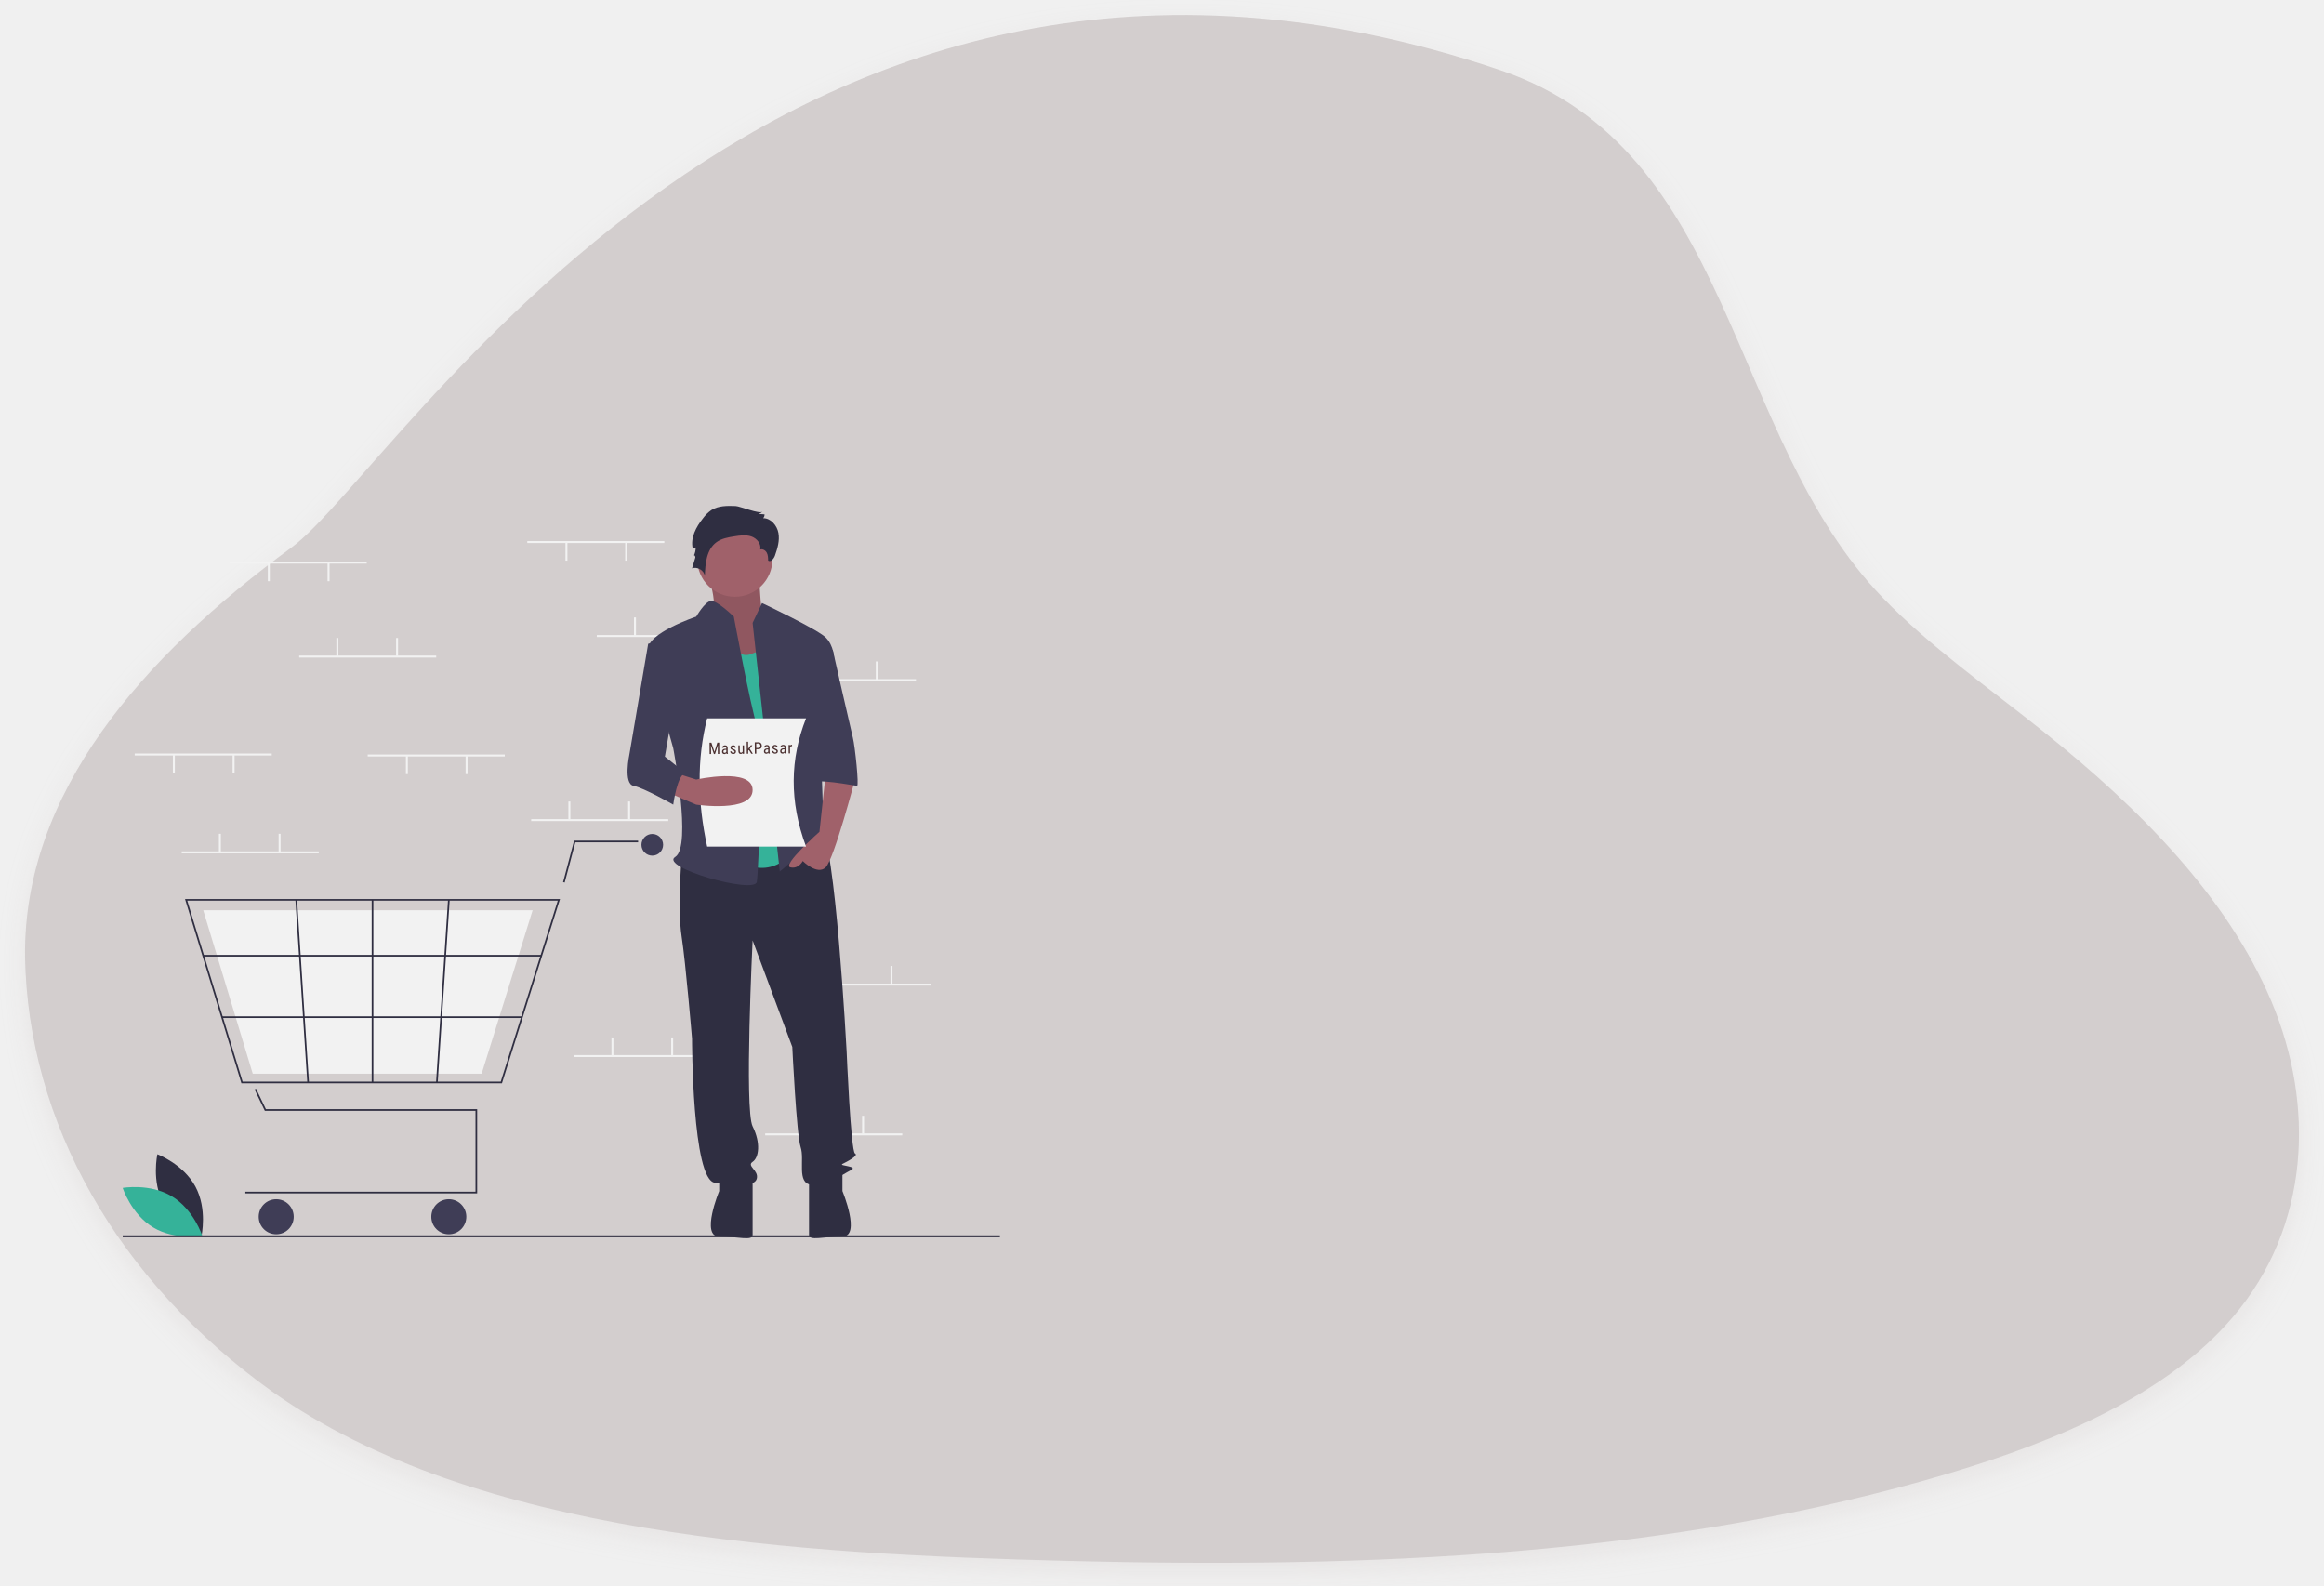
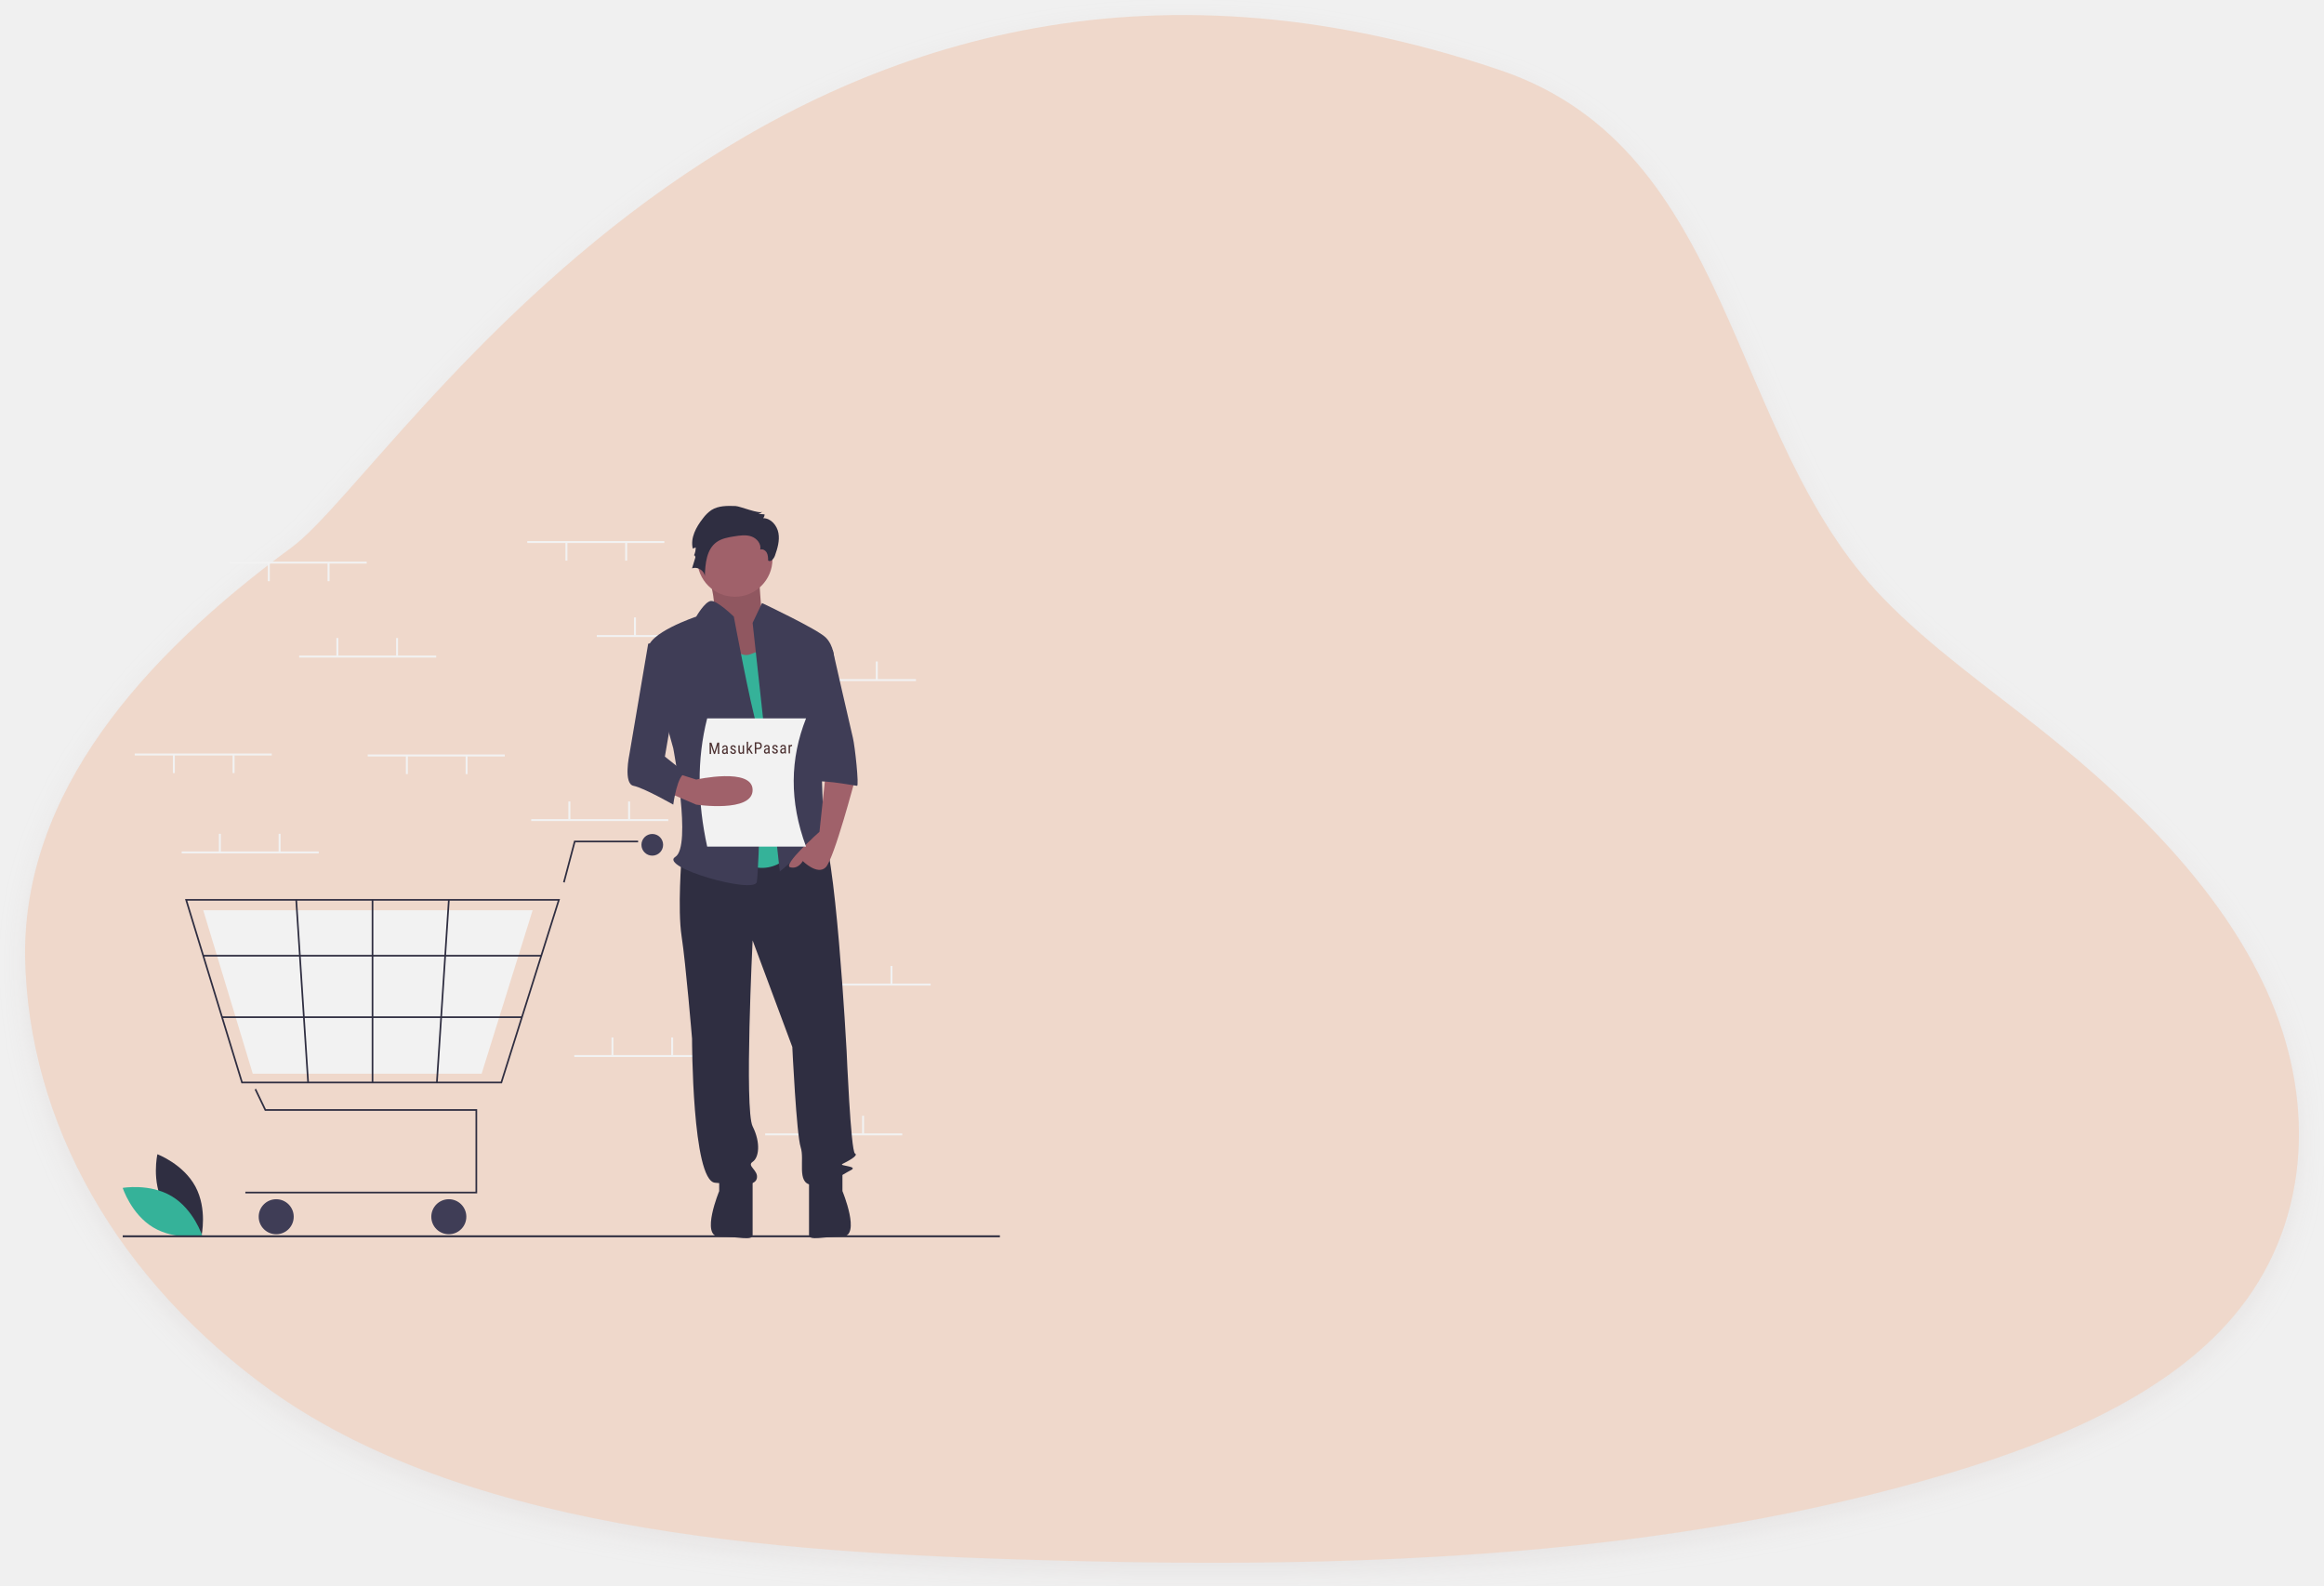
<svg xmlns="http://www.w3.org/2000/svg" width="928" height="633" viewBox="0 0 928 633" fill="none">
  <g opacity="0.18" filter="url(#filter0_d)">
-     <path d="M108.574 555.544C78.098 533.657 53.608 506.953 36.644 477.113C19.681 447.272 10.612 414.942 10.009 382.157C9.256 316.72 56.423 262.641 116.545 218.508C159.362 186.938 311.09 -69.592 599.121 28.036C693.172 59.926 689.222 174.092 751.954 238.832C770.764 258.29 794.112 274.621 815.885 292.044C854.563 322.917 889.433 358.272 906.95 399.75C924.467 441.227 922.421 489.674 891.667 525.82C865.45 556.636 822.092 575.152 778.523 588.187C667.073 621.508 545.606 626.236 426.749 623.241C318.285 620.51 189.905 613.239 108.574 555.544Z" fill="#4B3030" />
+     <path d="M108.574 555.544C78.098 533.657 53.608 506.953 36.644 477.113C19.681 447.272 10.612 414.942 10.009 382.157C9.256 316.72 56.423 262.641 116.545 218.508C159.362 186.938 311.09 -69.592 599.121 28.036C693.172 59.926 689.222 174.092 751.954 238.832C770.764 258.29 794.112 274.621 815.885 292.044C854.563 322.917 889.433 358.272 906.95 399.75C924.467 441.227 922.421 489.674 891.667 525.82C865.45 556.636 822.092 575.152 778.523 588.187C667.073 621.508 545.606 626.236 426.749 623.241C318.285 620.51 189.905 613.239 108.574 555.544Z" fill="#E96C24" />
  </g>
  <g clip-path="url(#clip0)">
-     <path d="M65.276 480.629C70.134 489.64 80.446 493.508 80.446 493.508C80.446 493.508 82.88 482.767 78.022 473.756C73.163 464.746 62.851 460.878 62.851 460.878C62.851 460.878 60.417 471.619 65.276 480.629Z" fill="#2F2E41" />
+     <path d="M65.276 480.629C70.134 489.64 80.446 493.508 80.446 493.508C80.446 493.508 82.88 482.767 78.022 473.756C73.163 464.746 62.852 460.878 62.852 460.878C62.852 460.878 60.417 471.619 65.276 480.629Z" fill="#2F2E41" />
    <path d="M68.615 477.665C77.387 482.942 80.766 493.425 80.766 493.425C80.766 493.425 69.922 495.351 61.15 490.073C52.378 484.796 49 474.314 49 474.314C49 474.314 59.844 472.388 68.615 477.665Z" fill="#35B299" />
    <path d="M265.281 216.037H210.551V216.819H265.281V216.037Z" fill="#F2F2F2" />
    <path d="M250.425 216.624H249.644V223.856H250.425V216.624Z" fill="#F2F2F2" />
    <path d="M226.579 216.624H225.797V223.856H226.579V216.624Z" fill="#F2F2F2" />
    <path d="M293.036 253.566H238.306V254.348H293.036V253.566Z" fill="#F2F2F2" />
    <path d="M253.943 246.53H253.162V253.762H253.943V246.53Z" fill="#F2F2F2" />
    <path d="M277.79 246.53H277.008V253.762H277.79V246.53Z" fill="#F2F2F2" />
    <path d="M365.749 271.158H311.019V271.94H365.749V271.158Z" fill="#F2F2F2" />
    <path d="M326.656 264.122H325.875V271.354H326.656V264.122Z" fill="#F2F2F2" />
    <path d="M350.503 264.122H349.721V271.354H350.503V264.122Z" fill="#F2F2F2" />
    <path d="M360.276 452.549H305.546V453.331H360.276V452.549Z" fill="#F2F2F2" />
    <path d="M321.183 445.512H320.401V452.744H321.183V445.512Z" fill="#F2F2F2" />
    <path d="M345.03 445.512H344.248V452.744H345.03V445.512Z" fill="#F2F2F2" />
    <path d="M266.844 327.061H212.114V327.843H266.844V327.061Z" fill="#F2F2F2" />
    <path d="M227.752 320.024H226.97V327.256H227.752V320.024Z" fill="#F2F2F2" />
    <path d="M251.598 320.024H250.816V327.256H251.598V320.024Z" fill="#F2F2F2" />
    <path d="M284.045 421.274H229.315V422.056H284.045V421.274Z" fill="#F2F2F2" />
    <path d="M244.952 414.238H244.17V421.47H244.952V414.238Z" fill="#F2F2F2" />
    <path d="M268.799 414.238H268.017V421.47H268.799V414.238Z" fill="#F2F2F2" />
    <path d="M371.613 392.737H316.883V393.519H371.613V392.737Z" fill="#F2F2F2" />
    <path d="M332.521 385.7H331.739V392.932H332.521V385.7Z" fill="#F2F2F2" />
-     <path d="M356.368 385.7H355.586V392.932H356.368V385.7Z" fill="#F2F2F2" />
-     <path d="M190.54 476.504H97.973V475.838H189.874V443.54H105.755L101.669 435.026L102.269 434.738L106.174 442.874H190.54V476.504Z" fill="#2F2E41" />
-     <path d="M110.293 492.819C114.155 492.819 117.285 489.689 117.285 485.827C117.285 481.965 114.155 478.834 110.293 478.834C106.431 478.834 103.301 481.965 103.301 485.827C103.301 489.689 106.431 492.819 110.293 492.819Z" fill="#3F3D56" />
-     <path d="M179.218 492.819C183.08 492.819 186.211 489.689 186.211 485.827C186.211 481.965 183.08 478.834 179.218 478.834C175.356 478.834 172.226 481.965 172.226 485.827C172.226 489.689 175.356 492.819 179.218 492.819Z" fill="#3F3D56" />
-     <path d="M260.464 341.649C262.855 341.649 264.793 339.711 264.793 337.321C264.793 334.93 262.855 332.992 260.464 332.992C258.074 332.992 256.135 334.93 256.135 337.321C256.135 339.711 258.074 341.649 260.464 341.649Z" fill="#3F3D56" />
+     <path d="M356.367 385.7H355.585V392.932H356.367V385.7Z" fill="#F2F2F2" />
+     <path d="M190.54 476.504H97.973V475.838H189.873V443.54H105.755L101.669 435.026L102.269 434.738L106.174 442.874H190.54V476.504Z" fill="#2F2E41" />
+     <path d="M110.293 492.819C114.155 492.819 117.285 489.689 117.285 485.827C117.285 481.965 114.155 478.834 110.293 478.834C106.431 478.834 103.3 481.965 103.3 485.827C103.3 489.689 106.431 492.819 110.293 492.819Z" fill="#3F3D56" />
+     <path d="M179.218 492.819C183.08 492.819 186.21 489.689 186.21 485.827C186.21 481.965 183.08 478.834 179.218 478.834C175.356 478.834 172.226 481.965 172.226 485.827C172.226 489.689 175.356 492.819 179.218 492.819Z" fill="#3F3D56" />
+     <path d="M260.464 341.649C262.855 341.649 264.793 339.711 264.793 337.321C264.793 334.93 262.855 332.992 260.464 332.992C258.074 332.992 256.136 334.93 256.136 337.321C256.136 339.711 258.074 341.649 260.464 341.649Z" fill="#3F3D56" />
    <path d="M200.44 432.551H96.395L73.882 358.964H223.625L223.488 359.397L200.44 432.551ZM96.887 431.885H199.951L222.717 359.63H74.782L96.887 431.885Z" fill="#2F2E41" />
    <path d="M192.318 428.722H100.932L81.158 363.459H212.682L212.562 363.843L192.318 428.722Z" fill="#F2F2F2" />
    <path d="M225.491 352.39L224.847 352.219L229.241 335.656H254.804V336.322H229.754L225.491 352.39Z" fill="#2F2E41" />
    <path d="M216.142 381.273H81.157V381.939H216.142V381.273Z" fill="#2F2E41" />
-     <path d="M208.412 405.808H88.663V406.474H208.412V405.808Z" fill="#2F2E41" />
+     <path d="M208.412 405.808H88.664V406.474H208.412V405.808Z" fill="#2F2E41" />
    <path d="M149.085 359.297H148.419V432.218H149.085V359.297Z" fill="#2F2E41" />
    <path d="M178.9 359.277L174.12 432.196L174.784 432.239L179.565 359.32L178.9 359.277Z" fill="#2F2E41" />
    <path d="M118.617 359.276L117.952 359.319L122.705 432.24L123.369 432.197L118.617 359.276Z" fill="#2F2E41" />
    <path d="M399.272 493.242H49V494.024H399.272V493.242Z" fill="#2F2E41" />
-     <path d="M281.763 226.189C281.763 226.189 287.478 242.454 283.961 244.956C280.444 247.459 295.83 267.894 295.83 267.894L314.293 262.889L304.182 245.79C304.182 245.79 302.864 228.691 302.864 226.189C302.864 223.686 281.763 226.189 281.763 226.189Z" fill="#A0616A" />
-     <path opacity="0.1" d="M281.763 226.189C281.763 226.189 287.478 242.454 283.961 244.956C280.444 247.459 295.83 267.894 295.83 267.894L314.293 262.889L304.182 245.79C304.182 245.79 302.864 228.691 302.864 226.189C302.864 223.686 281.763 226.189 281.763 226.189Z" fill="black" />
-     <path d="M272.17 342.13C272.17 342.13 270.502 362.982 272.17 373.826C273.839 384.669 276.341 414.697 276.341 414.697C276.341 414.697 276.341 471.416 285.516 472.25C294.691 473.084 301.364 473.918 302.198 470.582C303.032 467.246 298.028 465.577 300.53 463.909C303.032 462.241 303.866 456.402 300.53 449.729C297.194 443.056 300.53 375.494 300.53 375.494L316.378 418.033C316.378 418.033 318.046 453.066 319.714 458.07C321.383 463.075 318.046 472.25 323.885 473.084C329.724 473.918 336.397 468.914 339.733 467.246C343.069 465.577 334.728 465.577 336.397 464.743C338.065 463.909 343.069 461.407 341.401 460.573C339.733 459.739 338.065 419.701 338.065 419.701C338.065 419.701 333.477 334.206 327.638 330.869C321.8 327.533 318.046 333.28 318.046 333.28L272.17 342.13Z" fill="#2F2E41" />
-     <path d="M287.184 468.914V475.587C287.184 475.587 279.677 493.726 287.184 493.726C294.691 493.726 300.53 495.605 300.53 493.103V470.582L287.184 468.914Z" fill="#2F2E41" />
+     <path d="M281.763 226.189C281.763 226.189 287.478 242.454 283.961 244.956C280.444 247.459 295.83 267.894 295.83 267.894L314.293 262.889L304.183 245.79C304.183 245.79 302.864 228.691 302.864 226.189C302.864 223.686 281.763 226.189 281.763 226.189Z" fill="#A0616A" />
+     <path opacity="0.1" d="M281.763 226.189C281.763 226.189 287.478 242.454 283.961 244.956C280.444 247.459 295.83 267.894 295.83 267.894L314.293 262.889L304.183 245.79C304.183 245.79 302.864 228.691 302.864 226.189C302.864 223.686 281.763 226.189 281.763 226.189Z" fill="black" />
+     <path d="M272.171 342.13C272.171 342.13 270.502 362.982 272.171 373.826C273.839 384.669 276.341 414.697 276.341 414.697C276.341 414.697 276.341 471.416 285.516 472.25C294.692 473.084 301.364 473.918 302.198 470.582C303.033 467.246 298.028 465.577 300.53 463.909C303.033 462.241 303.867 456.402 300.53 449.729C297.194 443.056 300.53 375.494 300.53 375.494L316.378 418.033C316.378 418.033 318.046 453.066 319.715 458.07C321.383 463.075 318.046 472.25 323.885 473.084C329.724 473.918 336.397 468.914 339.733 467.246C343.07 465.577 334.729 465.577 336.397 464.743C338.065 463.909 343.07 461.407 341.401 460.573C339.733 459.739 338.065 419.701 338.065 419.701C338.065 419.701 333.477 334.206 327.639 330.869C321.8 327.533 318.046 333.28 318.046 333.28L272.171 342.13Z" fill="#2F2E41" />
+     <path d="M287.185 468.914V475.587C287.185 475.587 279.678 493.726 287.185 493.726C294.692 493.726 300.53 495.605 300.53 493.103V470.582L287.185 468.914Z" fill="#2F2E41" />
    <path d="M336.396 468.902V475.575C336.396 475.575 343.903 493.714 336.396 493.714C328.89 493.714 323.051 495.594 323.051 493.091V470.571L336.396 468.902Z" fill="#2F2E41" />
    <path d="M293.44 238.284C301.732 238.284 308.454 231.562 308.454 223.27C308.454 214.978 301.732 208.256 293.44 208.256C285.148 208.256 278.426 214.978 278.426 223.27C278.426 231.562 285.148 238.284 293.44 238.284Z" fill="#A0616A" />
-     <path d="M288.853 251.212C288.853 251.212 293.023 263.724 299.696 261.222L306.369 258.719L318.046 338.794C318.046 338.794 308.871 352.139 295.525 343.798C282.18 335.457 288.853 251.212 288.853 251.212Z" fill="#35B299" />
-     <path d="M300.531 248.71L304.284 240.786C304.284 240.786 326.388 251.212 329.724 254.548C333.061 257.885 333.061 262.889 333.061 262.889L327.222 283.742C327.222 283.742 328.89 329.618 328.89 331.286C328.89 332.954 334.729 342.13 330.558 338.793C326.388 335.457 325.554 332.12 322.217 337.125C318.881 342.13 311.374 347.968 311.374 347.968L300.531 248.71Z" fill="#3F3D56" />
-     <path d="M329.724 308.766L327.222 332.121C327.222 332.121 312.208 345.466 315.544 346.3C318.881 347.135 320.549 343.798 320.549 343.798C320.549 343.798 326.387 349.637 329.724 346.3C333.06 342.964 341.401 311.268 341.401 311.268L329.724 308.766Z" fill="#A0616A" />
+     <path d="M288.853 251.212C288.853 251.212 293.023 263.724 299.696 261.222L306.369 258.719L318.047 338.794C318.047 338.794 308.871 352.139 295.526 343.798C282.18 335.457 288.853 251.212 288.853 251.212Z" fill="#35B299" />
+     <path d="M300.531 248.71L304.284 240.786C304.284 240.786 326.388 251.212 329.724 254.548C333.061 257.885 333.061 262.889 333.061 262.889L327.222 283.742C327.222 283.742 328.89 329.618 328.89 331.286C328.89 332.954 334.729 342.13 330.559 338.793C326.388 335.457 325.554 332.12 322.218 337.125C318.881 342.13 311.374 347.968 311.374 347.968L300.531 248.71Z" fill="#3F3D56" />
+     <path d="M329.724 308.766L327.221 332.121C327.221 332.121 312.207 345.466 315.544 346.3C318.88 347.135 320.548 343.798 320.548 343.798C320.548 343.798 326.387 349.637 329.724 346.3C333.06 342.964 341.401 311.268 341.401 311.268L329.724 308.766Z" fill="#A0616A" />
    <path d="M293.76 202.051C290.432 201.932 286.87 201.873 284.064 203.667C282.773 204.567 281.64 205.675 280.713 206.947C277.979 210.402 275.618 214.75 276.633 219.037L277.812 218.577C277.812 219.721 277.558 220.851 277.067 221.885C277.234 221.402 277.79 222.183 277.641 222.671L276.342 226.933C278.477 226.15 281.133 227.735 281.458 229.986C281.607 225.036 282.12 219.36 286.135 216.462C288.16 215 290.723 214.554 293.188 214.158C295.463 213.793 297.847 213.444 300.026 214.193C302.205 214.942 304.06 217.17 303.566 219.42C304.571 219.074 305.694 219.774 306.19 220.713C306.687 221.653 306.713 222.761 306.728 223.823C307.799 224.58 309.017 223.077 309.454 221.841C310.478 218.938 311.389 215.849 310.837 212.821C310.285 209.793 307.818 206.899 304.74 206.889C305.113 206.479 305.313 205.939 305.296 205.384L302.759 205.17C303.403 205.079 303.995 204.767 304.434 204.287C303.416 205.407 295.407 202.11 293.76 202.051Z" fill="#2F2E41" />
    <path d="M293.023 246.207C293.023 246.207 286.233 239.553 283.789 239.961C281.346 240.368 278.009 246.207 278.009 246.207C278.009 246.207 257.991 252.88 258.825 259.553C259.659 266.226 268.834 298.756 268.834 298.756C268.834 298.756 276.341 337.959 269.668 342.129C262.995 346.3 301.364 357.143 302.198 352.139C303.032 347.134 304.701 297.088 302.198 289.581C299.696 282.074 293.023 246.207 293.023 246.207Z" fill="#3F3D56" />
    <path d="M322.217 259.553H332.531C332.531 259.553 339.734 291.249 340.568 294.586C341.402 297.922 343.07 313.77 342.236 313.77C341.402 313.77 324.72 310.434 324.72 312.936L322.217 259.553Z" fill="#3F3D56" />
-     <path d="M321.868 338.043H282.385C278.531 320.318 278.21 303.193 282.385 286.832H321.868C315.496 302.899 315.098 319.907 321.868 338.043Z" fill="#F2F2F2" />
+     <path d="M321.869 338.043H282.385C278.532 320.318 278.21 303.193 282.385 286.832H321.869C315.497 302.899 315.099 319.907 321.869 338.043Z" fill="#F2F2F2" />
    <path d="M266.332 316.273L278.01 321.277C278.01 321.277 300.53 324.614 300.53 315.439C300.53 306.263 278.01 311.268 278.01 311.268L270.502 308.868L266.332 316.273Z" fill="#A0616A" />
-     <path d="M268.834 254.548L258.825 257.051L251.318 301.258C251.318 301.258 248.816 312.936 252.986 313.77C257.157 314.604 268.834 321.277 268.834 321.277C268.834 321.277 270.502 308.765 273.839 308.765L265.498 302.092L270.502 272.899L268.834 254.548Z" fill="#3F3D56" />
+     <path d="M268.834 254.548L258.825 257.051L251.318 301.258C251.318 301.258 248.815 312.936 252.986 313.77C257.156 314.604 268.834 321.277 268.834 321.277C268.834 321.277 270.502 308.765 273.839 308.765L265.498 302.092L270.502 272.899L268.834 254.548Z" fill="#3F3D56" />
    <path d="M127.283 339.961H72.553V340.743H127.283V339.961Z" fill="#F2F2F2" />
    <path d="M88.19 332.925H87.408V340.157H88.19V332.925Z" fill="#F2F2F2" />
-     <path d="M112.036 332.925H111.255V340.157H112.036V332.925Z" fill="#F2F2F2" />
+     <path d="M112.037 332.925H111.255V340.157H112.037V332.925Z" fill="#F2F2F2" />
    <path d="M146.438 224.247H91.708V225.028H146.438V224.247Z" fill="#F2F2F2" />
    <path d="M131.583 224.833H130.801V232.065H131.583V224.833Z" fill="#F2F2F2" />
    <path d="M107.737 224.833H106.955V232.065H107.737V224.833Z" fill="#F2F2F2" />
    <path d="M201.559 301.26H146.829V302.042H201.559V301.26Z" fill="#F2F2F2" />
    <path d="M186.704 301.846H185.922V309.078H186.704V301.846Z" fill="#F2F2F2" />
    <path d="M162.857 301.846H162.075V309.078H162.857V301.846Z" fill="#F2F2F2" />
    <path d="M108.519 300.869H53.789V301.651H108.519V300.869Z" fill="#F2F2F2" />
    <path d="M93.663 301.455H92.881V308.687H93.663V301.455Z" fill="#F2F2F2" />
    <path d="M69.816 301.455H69.034V308.687H69.816V301.455Z" fill="#F2F2F2" />
    <path d="M174.194 261.776H119.464V262.558H174.194V261.776Z" fill="#F2F2F2" />
    <path d="M135.101 254.739H134.319V261.971H135.101V254.739Z" fill="#F2F2F2" />
    <path d="M158.948 254.739H158.166V261.971H158.948V254.739Z" fill="#F2F2F2" />
    <path d="M284.073 296.531L285.289 300.227L286.444 296.512L287.18 296.505L287.217 301.047L286.646 301.052L286.632 299.283L286.67 297.511L285.511 301.061L285.074 301.064L283.863 297.546L283.931 299.305L283.945 301.074L283.374 301.078L283.337 296.537L284.073 296.531ZM290.117 301.023C290.084 300.95 290.059 300.828 290.043 300.656C289.85 300.944 289.601 301.09 289.298 301.092C288.992 301.095 288.752 301.011 288.578 300.842C288.406 300.671 288.319 300.43 288.316 300.118C288.314 299.775 288.428 299.501 288.659 299.298C288.89 299.094 289.209 298.988 289.614 298.981L290.02 298.978L290.017 298.619C290.015 298.417 289.969 298.274 289.879 298.19C289.789 298.105 289.652 298.064 289.469 298.065C289.303 298.066 289.168 298.117 289.065 298.218C288.962 298.317 288.911 298.442 288.912 298.594L288.36 298.598C288.359 298.426 288.408 298.261 288.509 298.104C288.609 297.945 288.746 297.82 288.918 297.73C289.089 297.639 289.281 297.592 289.493 297.591C289.839 297.588 290.101 297.672 290.282 297.843C290.464 298.012 290.559 298.261 290.565 298.589L290.579 300.292C290.584 300.552 290.621 300.778 290.691 300.968L290.691 301.018L290.117 301.023ZM289.378 300.589C289.513 300.588 289.642 300.55 289.764 300.474C289.886 300.398 289.974 300.304 290.03 300.191L290.023 299.386L289.711 299.389C289.449 299.395 289.243 299.456 289.092 299.572C288.941 299.685 288.866 299.844 288.868 300.048C288.87 300.239 288.909 300.378 288.987 300.465C289.064 300.549 289.195 300.591 289.378 300.589ZM293.332 300.133C293.331 300.014 293.286 299.912 293.195 299.828C293.105 299.743 292.932 299.645 292.675 299.533C292.377 299.413 292.166 299.309 292.043 299.223C291.921 299.137 291.83 299.039 291.769 298.929C291.708 298.817 291.676 298.684 291.675 298.53C291.673 298.256 291.771 298.027 291.969 297.845C292.169 297.66 292.425 297.567 292.737 297.564C293.066 297.561 293.33 297.655 293.532 297.844C293.733 298.034 293.835 298.279 293.837 298.578L293.288 298.583C293.287 298.431 293.235 298.302 293.132 298.197C293.029 298.09 292.899 298.037 292.741 298.038C292.579 298.039 292.451 298.083 292.358 298.169C292.268 298.253 292.223 298.366 292.224 298.507C292.225 298.619 292.259 298.71 292.326 298.778C292.395 298.846 292.559 298.935 292.818 299.045C293.229 299.202 293.509 299.356 293.658 299.509C293.807 299.66 293.882 299.852 293.884 300.087C293.886 300.381 293.787 300.616 293.587 300.795C293.387 300.971 293.117 301.061 292.778 301.064C292.427 301.066 292.141 300.968 291.921 300.768C291.701 300.568 291.59 300.313 291.587 300.003L292.143 299.999C292.15 300.186 292.209 300.332 292.318 300.437C292.427 300.542 292.579 300.594 292.774 300.593C292.957 300.591 293.096 300.549 293.191 300.467C293.286 300.384 293.333 300.272 293.332 300.133ZM296.587 300.674C296.406 300.914 296.139 301.036 295.788 301.039C295.482 301.041 295.251 300.938 295.093 300.729C294.935 300.519 294.854 300.212 294.848 299.808L294.83 297.609L295.379 297.605L295.397 299.763C295.401 300.289 295.561 300.551 295.877 300.548C296.212 300.546 296.442 300.394 296.566 300.093L296.546 297.595L297.098 297.591L297.126 300.965L296.602 300.97L296.587 300.674ZM299.046 299.406L298.756 299.745L298.766 300.952L298.214 300.956L298.174 296.166L298.727 296.161L298.75 299.027L299.789 297.568L300.451 297.563L299.389 298.982L300.619 300.937L299.976 300.942L299.046 299.406ZM301.982 299.148L301.997 300.925L301.426 300.93L301.389 296.389L302.836 296.377C303.258 296.373 303.591 296.497 303.834 296.749C304.078 296.999 304.201 297.334 304.204 297.754C304.208 298.19 304.095 298.528 303.866 298.767C303.64 299.004 303.317 299.128 302.899 299.14L301.982 299.148ZM301.978 298.658L302.855 298.651C303.109 298.649 303.302 298.571 303.436 298.418C303.57 298.265 303.636 298.047 303.634 297.765C303.631 297.492 303.56 297.274 303.419 297.111C303.279 296.948 303.087 296.868 302.843 296.87L301.964 296.877L301.978 298.658ZM306.847 300.886C306.813 300.813 306.788 300.691 306.772 300.518C306.579 300.807 306.331 300.952 306.027 300.955C305.721 300.957 305.482 300.874 305.308 300.705C305.136 300.534 305.048 300.292 305.046 299.98C305.043 299.637 305.157 299.364 305.389 299.16C305.62 298.956 305.938 298.851 306.344 298.843L306.749 298.84L306.746 298.481C306.744 298.28 306.699 298.137 306.608 298.052C306.518 297.968 306.382 297.926 306.199 297.928C306.032 297.929 305.898 297.98 305.795 298.081C305.691 298.179 305.64 298.304 305.642 298.456L305.09 298.461C305.088 298.288 305.138 298.123 305.238 297.967C305.339 297.808 305.475 297.683 305.647 297.592C305.819 297.501 306.011 297.455 306.223 297.453C306.568 297.45 306.831 297.535 307.011 297.706C307.193 297.875 307.288 298.123 307.295 298.452L307.309 300.155C307.313 300.415 307.35 300.64 307.42 300.831L307.421 300.881L306.847 300.886ZM306.107 300.452C306.242 300.451 306.371 300.412 306.493 300.336C306.615 300.26 306.704 300.166 306.759 300.053L306.752 299.249L306.44 299.251C306.178 299.258 305.972 299.319 305.821 299.434C305.67 299.548 305.596 299.706 305.597 299.91C305.599 300.101 305.639 300.24 305.716 300.327C305.794 300.412 305.924 300.453 306.107 300.452ZM310.062 299.995C310.061 299.877 310.015 299.775 309.925 299.691C309.835 299.606 309.661 299.508 309.405 299.395C309.106 299.275 308.895 299.172 308.772 299.086C308.651 298.999 308.559 298.901 308.498 298.791C308.437 298.68 308.406 298.547 308.405 298.393C308.402 298.118 308.5 297.89 308.698 297.707C308.899 297.523 309.155 297.429 309.467 297.427C309.795 297.424 310.06 297.517 310.261 297.707C310.462 297.897 310.564 298.141 310.567 298.441L310.018 298.445C310.016 298.293 309.964 298.165 309.862 298.06C309.759 297.952 309.628 297.899 309.47 297.901C309.308 297.902 309.181 297.946 309.088 298.032C308.997 298.116 308.952 298.228 308.953 298.37C308.954 298.482 308.988 298.572 309.055 298.64C309.125 298.708 309.289 298.797 309.547 298.908C309.958 299.064 310.238 299.219 310.387 299.372C310.536 299.522 310.611 299.715 310.613 299.95C310.616 300.243 310.517 300.479 310.317 300.657C310.116 300.834 309.847 300.923 309.508 300.926C309.156 300.929 308.871 300.83 308.651 300.631C308.431 300.431 308.319 300.176 308.317 299.866L308.872 299.861C308.88 300.048 308.938 300.195 309.047 300.3C309.156 300.405 309.308 300.457 309.504 300.455C309.687 300.454 309.826 300.412 309.921 300.33C310.016 300.246 310.063 300.134 310.062 299.995ZM313.334 300.832C313.3 300.76 313.275 300.637 313.259 300.465C313.066 300.753 312.818 300.899 312.514 300.901C312.209 300.904 311.969 300.821 311.795 300.652C311.623 300.48 311.536 300.239 311.533 299.927C311.53 299.584 311.644 299.31 311.876 299.107C312.107 298.903 312.425 298.798 312.831 298.79L313.236 298.787L313.233 298.428C313.232 298.226 313.186 298.083 313.096 297.999C313.005 297.914 312.869 297.873 312.686 297.874C312.52 297.876 312.385 297.927 312.282 298.027C312.179 298.126 312.128 298.251 312.129 298.403L311.577 298.407C311.575 298.235 311.625 298.07 311.726 297.913C311.826 297.754 311.962 297.63 312.134 297.539C312.306 297.448 312.498 297.402 312.71 297.4C313.055 297.397 313.318 297.481 313.498 297.652C313.681 297.821 313.775 298.07 313.782 298.399L313.796 300.102C313.8 300.362 313.837 300.587 313.908 300.778L313.908 300.828L313.334 300.832ZM312.594 300.399C312.73 300.397 312.858 300.359 312.98 300.283C313.102 300.207 313.191 300.113 313.246 300L313.24 299.195L312.928 299.198C312.666 299.204 312.459 299.265 312.308 299.381C312.158 299.494 312.083 299.653 312.085 299.857C312.086 300.048 312.126 300.187 312.203 300.274C312.281 300.358 312.411 300.4 312.594 300.399ZM316.286 297.951C316.209 297.937 316.126 297.93 316.036 297.931C315.753 297.933 315.557 298.09 315.447 298.401L315.467 300.815L314.915 300.819L314.887 297.444L315.424 297.44L315.436 297.783C315.582 297.512 315.789 297.375 316.06 297.372C316.147 297.372 316.22 297.386 316.278 297.414L316.286 297.951Z" fill="#4B3030" />
  </g>
  <defs>
    <filter id="filter0_d" x="0" y="0" width="928" height="638" filterUnits="userSpaceOnUse" color-interpolation-filters="sRGB">
      <feFlood flood-opacity="0" result="BackgroundImageFix" />
      <feColorMatrix in="SourceAlpha" type="matrix" values="0 0 0 0 0 0 0 0 0 0 0 0 0 0 0 0 0 0 127 0" />
      <feOffset dy="4" />
      <feGaussianBlur stdDeviation="5" />
      <feColorMatrix type="matrix" values="0 0 0 0 0.745 0 0 0 0 0.694 0 0 0 0 0.686 0 0 0 1 0" />
      <feBlend mode="normal" in2="BackgroundImageFix" result="effect1_dropShadow" />
      <feBlend mode="normal" in="SourceGraphic" in2="effect1_dropShadow" result="shape" />
    </filter>
    <clipPath id="clip0">
      <rect x="49" y="202" width="350.272" height="292.403" fill="white" />
    </clipPath>
  </defs>
</svg>
